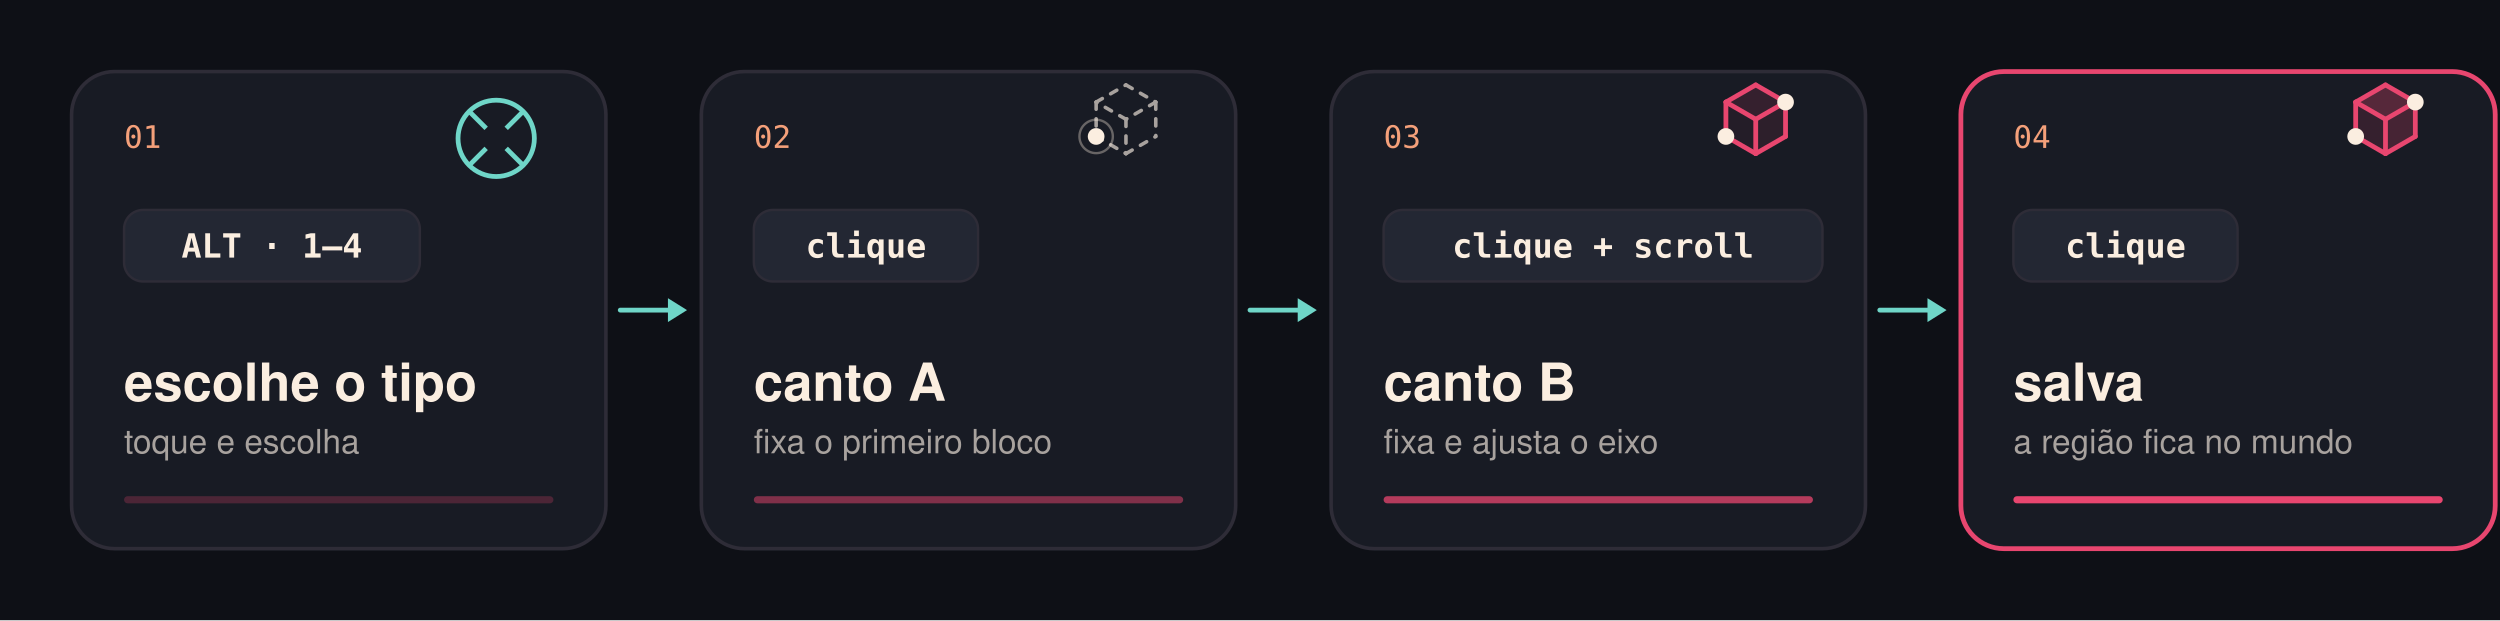
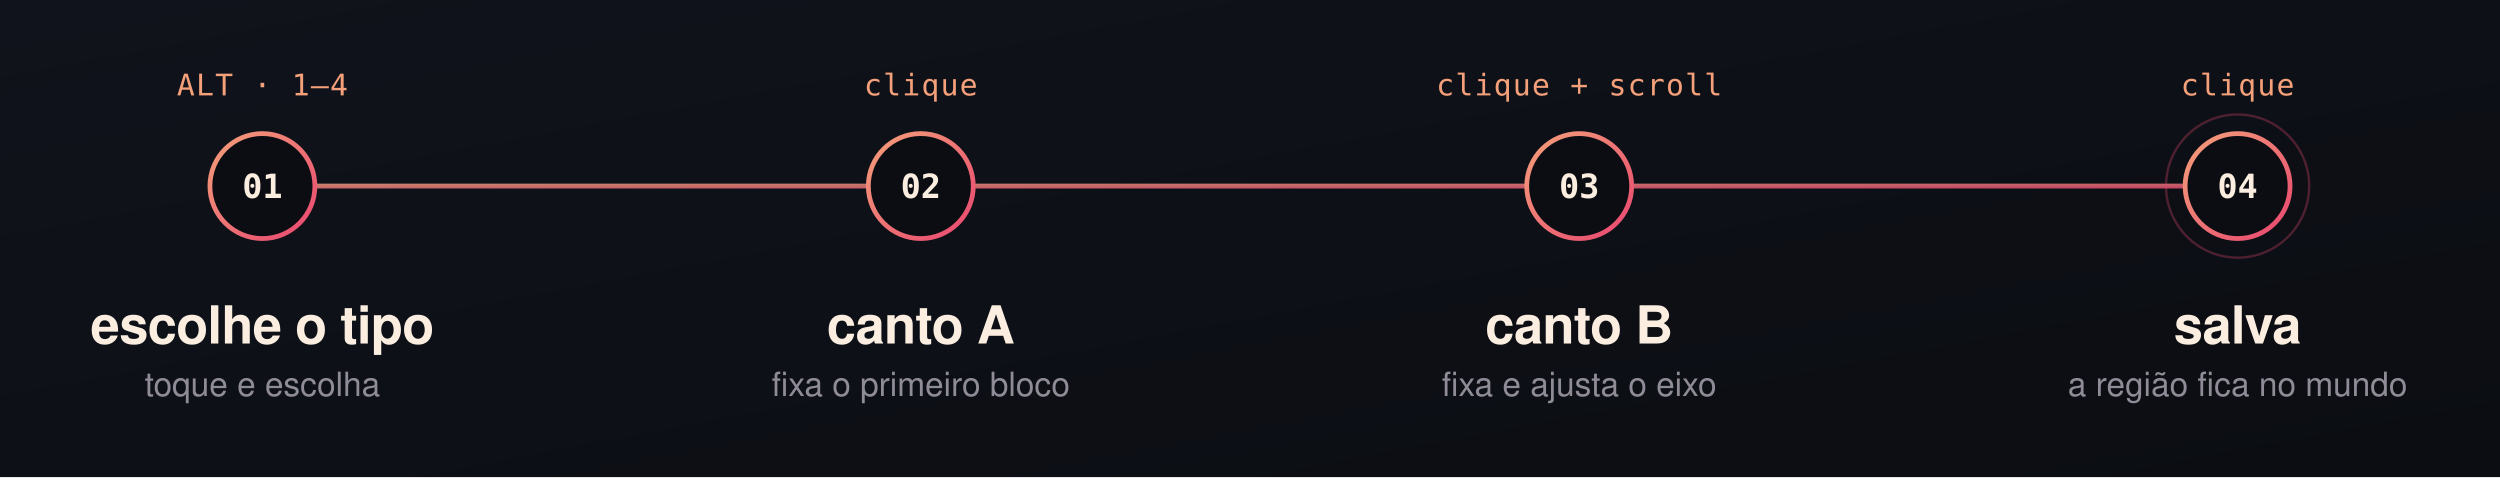
- <svg xmlns="http://www.w3.org/2000/svg" width="1048" height="260" viewBox="0 0 1048 260" role="img" aria-labelledby="t d">
+ <svg xmlns="http://www.w3.org/2000/svg" width="1048" height="200" viewBox="0 0 1048 200" role="img" aria-labelledby="t d">
  <defs>
-     <linearGradient id="g" x1="0" y1="0" x2="1" y2="1">
-       <stop offset="0" stop-color="#e8466f" />
-       <stop offset="1" stop-color="#f4a07a" />
+     <linearGradient id="bg" x1="0" y1="0" x2="1" y2="1">
+       <stop offset="0" stop-color="#10131b" />
+       <stop offset="1" stop-color="#0b0d12" />
+     </linearGradient>
+     <linearGradient id="stroke" x1="0" y1="0" x2="1" y2="1">
+       <stop offset="0" stop-color="#f4a07a" />
+       <stop offset="1" stop-color="#e8466f" />
    </linearGradient>
    <radialGradient id="glow" cx="0.5" cy="0.5" r="0.5">
-       <stop offset="0" stop-color="#e8466f" stop-opacity="0.22" />
+       <stop offset="0" stop-color="#e8466f" stop-opacity="0.28" />
      <stop offset="1" stop-color="#e8466f" stop-opacity="0" />
    </radialGradient>
+     <radialGradient id="fade" cx="0.5" cy="0.5" r="0.5">
+       <stop offset="0.2" stop-color="#fff" />
+       <stop offset="1" stop-color="#000" />
+     </radialGradient>
+     <mask id="m">
+       <rect width="100%" height="100%" fill="url(#fade)" />
+     </mask>
  </defs>
-   <rect width="1048" height="260" fill="#0e1016" />
-   <rect x="30" y="30" width="224" height="200" rx="18" fill="#181b24" stroke="#2e2c37" stroke-width="1.5" />
-   <text x="52" y="62" font-family="'JetBrains Mono','Fira Code','DejaVu Sans Mono',monospace" font-size="13" font-weight="400" fill="#f4a07a" text-anchor="start" letter-spacing="0">01</text>
-   <rect x="52" y="88" width="124" height="30" rx="8" fill="#232733" stroke="#2e2c37" />
-   <text x="114.0" y="108" font-family="'JetBrains Mono','Fira Code','DejaVu Sans Mono',monospace" font-size="14" font-weight="700" fill="#fbeee0" text-anchor="middle" letter-spacing="0">ALT · 1–4</text>
-   <circle cx="208" cy="58" r="16" fill="none" stroke="#6fd6c8" stroke-width="2" />
-   <line x1="212.2" y1="62.2" x2="219.3" y2="69.3" stroke="#6fd6c8" stroke-width="2" />
-   <line x1="203.8" y1="62.2" x2="196.7" y2="69.3" stroke="#6fd6c8" stroke-width="2" />
-   <line x1="203.8" y1="53.8" x2="196.7" y2="46.7" stroke="#6fd6c8" stroke-width="2" />
-   <line x1="212.2" y1="53.8" x2="219.3" y2="46.7" stroke="#6fd6c8" stroke-width="2" />
-   <text x="52" y="168" font-family="'Fira Sans','Segoe UI',Helvetica,Arial,sans-serif" font-size="22" font-weight="600" fill="#fbeee0" text-anchor="start" letter-spacing="0">escolhe o tipo</text>
-   <text x="52" y="190" font-family="'Fira Sans','Segoe UI',Helvetica,Arial,sans-serif" font-size="14" font-weight="400" fill="#a8a29e" text-anchor="start" letter-spacing="0">toque e escolha</text>
-   <rect x="52" y="208" width="180" height="3" rx="1.5" fill="#e8466f" fill-opacity="0.25" />
-   <line x1="260" y1="130" x2="282" y2="130" stroke="#6fd6c8" stroke-width="2" stroke-linecap="round" />
-   <polygon points="288,130 280,125 280,135" fill="#6fd6c8" />
-   <rect x="294" y="30" width="224" height="200" rx="18" fill="#181b24" stroke="#2e2c37" stroke-width="1.5" />
-   <text x="316" y="62" font-family="'JetBrains Mono','Fira Code','DejaVu Sans Mono',monospace" font-size="13" font-weight="400" fill="#f4a07a" text-anchor="start" letter-spacing="0">02</text>
-   <rect x="316" y="88" width="94" height="30" rx="8" fill="#232733" stroke="#2e2c37" />
-   <text x="363.0" y="108" font-family="'JetBrains Mono','Fira Code','DejaVu Sans Mono',monospace" font-size="14" font-weight="700" fill="#fbeee0" text-anchor="middle" letter-spacing="0">clique</text>
-   <line x1="472.0" y1="35.6" x2="484.5" y2="42.8" stroke="#a8a29e" stroke-width="1.5" stroke-linecap="round" stroke-dasharray="3 4" />
-   <line x1="484.5" y1="42.8" x2="472.0" y2="50.0" stroke="#a8a29e" stroke-width="1.5" stroke-linecap="round" stroke-dasharray="3 4" />
-   <line x1="472.0" y1="50.0" x2="459.5" y2="42.8" stroke="#a8a29e" stroke-width="1.5" stroke-linecap="round" stroke-dasharray="3 4" />
-   <line x1="459.5" y1="42.8" x2="472.0" y2="35.6" stroke="#a8a29e" stroke-width="1.5" stroke-linecap="round" stroke-dasharray="3 4" />
-   <line x1="459.5" y1="42.8" x2="459.5" y2="57.2" stroke="#a8a29e" stroke-width="1.5" stroke-linecap="round" stroke-dasharray="3 4" />
-   <line x1="472.0" y1="50.0" x2="472.0" y2="64.4" stroke="#a8a29e" stroke-width="1.5" stroke-linecap="round" stroke-dasharray="3 4" />
-   <line x1="484.5" y1="42.8" x2="484.5" y2="57.2" stroke="#a8a29e" stroke-width="1.5" stroke-linecap="round" stroke-dasharray="3 4" />
-   <line x1="459.5" y1="57.2" x2="472.0" y2="64.4" stroke="#a8a29e" stroke-width="1.5" stroke-linecap="round" stroke-dasharray="3 4" />
-   <line x1="472.0" y1="64.4" x2="484.5" y2="57.2" stroke="#a8a29e" stroke-width="1.5" stroke-linecap="round" stroke-dasharray="3 4" />
-   <circle cx="459.5" cy="57.2" r="3.5" fill="#fbeee0" />
-   <circle cx="459.5" cy="57.2" r="7" fill="none" stroke="#fbeee0" stroke-opacity=".35" />
-   <text x="316" y="168" font-family="'Fira Sans','Segoe UI',Helvetica,Arial,sans-serif" font-size="22" font-weight="600" fill="#fbeee0" text-anchor="start" letter-spacing="0">canto A</text>
-   <text x="316" y="190" font-family="'Fira Sans','Segoe UI',Helvetica,Arial,sans-serif" font-size="14" font-weight="400" fill="#a8a29e" text-anchor="start" letter-spacing="0">fixa o primeiro bloco</text>
-   <rect x="316" y="208" width="180" height="3" rx="1.5" fill="#e8466f" fill-opacity="0.5" />
-   <line x1="524" y1="130" x2="546" y2="130" stroke="#6fd6c8" stroke-width="2" stroke-linecap="round" />
-   <polygon points="552,130 544,125 544,135" fill="#6fd6c8" />
-   <rect x="558" y="30" width="224" height="200" rx="18" fill="#181b24" stroke="#2e2c37" stroke-width="1.5" />
-   <text x="580" y="62" font-family="'JetBrains Mono','Fira Code','DejaVu Sans Mono',monospace" font-size="13" font-weight="400" fill="#f4a07a" text-anchor="start" letter-spacing="0">03</text>
-   <rect x="580" y="88" width="184" height="30" rx="8" fill="#232733" stroke="#2e2c37" />
-   <text x="672.0" y="108" font-family="'JetBrains Mono','Fira Code','DejaVu Sans Mono',monospace" font-size="14" font-weight="700" fill="#fbeee0" text-anchor="middle" letter-spacing="0">clique + scroll</text>
-   <polygon points="736.0,35.6 748.5,42.8 736.0,50.0 723.5,42.8" fill="#e8466f" fill-opacity="0.14" />
-   <polygon points="723.5,42.8 736.0,50.0 736.0,64.4 723.5,57.2" fill="#e8466f" fill-opacity="0.06" />
-   <polygon points="748.5,42.8 736.0,50.0 736.0,64.4 748.5,57.2" fill="#e8466f" fill-opacity="0.1" />
-   <line x1="736.0" y1="35.6" x2="748.5" y2="42.8" stroke="#e8466f" stroke-width="2" stroke-linecap="round" />
-   <line x1="748.5" y1="42.8" x2="736.0" y2="50.0" stroke="#e8466f" stroke-width="2" stroke-linecap="round" />
-   <line x1="736.0" y1="50.0" x2="723.5" y2="42.8" stroke="#e8466f" stroke-width="2" stroke-linecap="round" />
-   <line x1="723.5" y1="42.8" x2="736.0" y2="35.6" stroke="#e8466f" stroke-width="2" stroke-linecap="round" />
-   <line x1="723.5" y1="42.8" x2="723.5" y2="57.2" stroke="#e8466f" stroke-width="2" stroke-linecap="round" />
-   <line x1="736.0" y1="50.0" x2="736.0" y2="64.4" stroke="#e8466f" stroke-width="2" stroke-linecap="round" />
-   <line x1="748.5" y1="42.8" x2="748.5" y2="57.2" stroke="#e8466f" stroke-width="2" stroke-linecap="round" />
-   <line x1="723.5" y1="57.2" x2="736.0" y2="64.4" stroke="#e8466f" stroke-width="2" stroke-linecap="round" />
-   <line x1="736.0" y1="64.4" x2="748.5" y2="57.2" stroke="#e8466f" stroke-width="2" stroke-linecap="round" />
-   <circle cx="723.5" cy="57.2" r="3.5" fill="#fbeee0" />
-   <circle cx="748.5" cy="42.8" r="3.5" fill="#fbeee0" />
-   <text x="580" y="168" font-family="'Fira Sans','Segoe UI',Helvetica,Arial,sans-serif" font-size="22" font-weight="600" fill="#fbeee0" text-anchor="start" letter-spacing="0">canto B</text>
-   <text x="580" y="190" font-family="'Fira Sans','Segoe UI',Helvetica,Arial,sans-serif" font-size="14" font-weight="400" fill="#a8a29e" text-anchor="start" letter-spacing="0">fixa e ajusta o eixo</text>
-   <rect x="580" y="208" width="180" height="3" rx="1.5" fill="#e8466f" fill-opacity="0.75" />
-   <line x1="788" y1="130" x2="810" y2="130" stroke="#6fd6c8" stroke-width="2" stroke-linecap="round" />
-   <polygon points="816,130 808,125 808,135" fill="#6fd6c8" />
-   <rect x="822" y="30" width="224" height="200" rx="18" fill="#181b24" stroke="#e8466f" stroke-width="2" />
-   <text x="844" y="62" font-family="'JetBrains Mono','Fira Code','DejaVu Sans Mono',monospace" font-size="13" font-weight="400" fill="#f4a07a" text-anchor="start" letter-spacing="0">04</text>
-   <rect x="844" y="88" width="94" height="30" rx="8" fill="#232733" stroke="#2e2c37" />
-   <text x="891.0" y="108" font-family="'JetBrains Mono','Fira Code','DejaVu Sans Mono',monospace" font-size="14" font-weight="700" fill="#fbeee0" text-anchor="middle" letter-spacing="0">clique</text>
-   <polygon points="1000.0,35.6 1012.5,42.8 1000.0,50.0 987.5,42.8" fill="#e8466f" fill-opacity="0.3" />
-   <polygon points="987.5,42.8 1000.0,50.0 1000.0,64.4 987.5,57.2" fill="#e8466f" fill-opacity="0.14" />
-   <polygon points="1012.5,42.8 1000.0,50.0 1000.0,64.4 1012.5,57.2" fill="#e8466f" fill-opacity="0.22" />
-   <line x1="1000.0" y1="35.6" x2="1012.5" y2="42.8" stroke="#e8466f" stroke-width="2" stroke-linecap="round" />
-   <line x1="1012.5" y1="42.8" x2="1000.0" y2="50.0" stroke="#e8466f" stroke-width="2" stroke-linecap="round" />
-   <line x1="1000.0" y1="50.0" x2="987.5" y2="42.8" stroke="#e8466f" stroke-width="2" stroke-linecap="round" />
-   <line x1="987.5" y1="42.8" x2="1000.0" y2="35.6" stroke="#e8466f" stroke-width="2" stroke-linecap="round" />
-   <line x1="987.5" y1="42.8" x2="987.5" y2="57.2" stroke="#e8466f" stroke-width="2" stroke-linecap="round" />
-   <line x1="1000.0" y1="50.0" x2="1000.0" y2="64.4" stroke="#e8466f" stroke-width="2" stroke-linecap="round" />
-   <line x1="1012.5" y1="42.8" x2="1012.5" y2="57.2" stroke="#e8466f" stroke-width="2" stroke-linecap="round" />
-   <line x1="987.5" y1="57.2" x2="1000.0" y2="64.4" stroke="#e8466f" stroke-width="2" stroke-linecap="round" />
-   <line x1="1000.0" y1="64.4" x2="1012.5" y2="57.2" stroke="#e8466f" stroke-width="2" stroke-linecap="round" />
-   <circle cx="987.5" cy="57.2" r="3.5" fill="#fbeee0" />
-   <circle cx="1012.5" cy="42.8" r="3.5" fill="#fbeee0" />
-   <text x="844" y="168" font-family="'Fira Sans','Segoe UI',Helvetica,Arial,sans-serif" font-size="22" font-weight="600" fill="#fbeee0" text-anchor="start" letter-spacing="0">salva</text>
-   <text x="844" y="190" font-family="'Fira Sans','Segoe UI',Helvetica,Arial,sans-serif" font-size="14" font-weight="400" fill="#a8a29e" text-anchor="start" letter-spacing="0">a região fica no mundo</text>
-   <rect x="844" y="208" width="180" height="3" rx="1.5" fill="#e8466f" fill-opacity="1.0" />
+   <rect width="1048" height="200" fill="url(#bg)" />
+   <line x1="110.0" y1="78.0" x2="938.0" y2="78.0" stroke="#262a35" stroke-width="2" />
+   <rect x="110" y="77" width="828" height="2" fill="url(#stroke)" fill-opacity=".8" />
+   <circle cx="110" cy="78" r="22" fill="#0b0d12" stroke="url(#stroke)" stroke-width="2" />
+   <text x="110" y="83" font-family="'JetBrains Mono','Fira Code','DejaVu Sans Mono',monospace" font-size="14" font-weight="600" fill="#fbeee0" fill-opacity="1" text-anchor="middle" letter-spacing="0">01</text>
+   <text x="110" y="144" font-family="'Fira Sans','Segoe UI',Helvetica,Arial,sans-serif" font-size="22" font-weight="600" fill="#fbeee0" fill-opacity="1" text-anchor="middle" letter-spacing="-0.3">escolhe o tipo</text>
+   <text x="110" y="166" font-family="'Fira Sans','Segoe UI',Helvetica,Arial,sans-serif" font-size="14" font-weight="400" fill="#8f8c98" fill-opacity="1" text-anchor="middle" letter-spacing="0">toque e escolha</text>
+   <text x="110" y="40" font-family="'JetBrains Mono','Fira Code','DejaVu Sans Mono',monospace" font-size="12.5" font-weight="500" fill="#f4a07a" fill-opacity="1" text-anchor="middle" letter-spacing="0.5">ALT · 1–4</text>
+   <circle cx="386" cy="78" r="22" fill="#0b0d12" stroke="url(#stroke)" stroke-width="2" />
+   <text x="386" y="83" font-family="'JetBrains Mono','Fira Code','DejaVu Sans Mono',monospace" font-size="14" font-weight="600" fill="#fbeee0" fill-opacity="1" text-anchor="middle" letter-spacing="0">02</text>
+   <text x="386" y="144" font-family="'Fira Sans','Segoe UI',Helvetica,Arial,sans-serif" font-size="22" font-weight="600" fill="#fbeee0" fill-opacity="1" text-anchor="middle" letter-spacing="-0.3">canto A</text>
+   <text x="386" y="166" font-family="'Fira Sans','Segoe UI',Helvetica,Arial,sans-serif" font-size="14" font-weight="400" fill="#8f8c98" fill-opacity="1" text-anchor="middle" letter-spacing="0">fixa o primeiro bloco</text>
+   <text x="386" y="40" font-family="'JetBrains Mono','Fira Code','DejaVu Sans Mono',monospace" font-size="12.5" font-weight="500" fill="#f4a07a" fill-opacity="1" text-anchor="middle" letter-spacing="0.5">clique</text>
+   <circle cx="662" cy="78" r="22" fill="#0b0d12" stroke="url(#stroke)" stroke-width="2" />
+   <text x="662" y="83" font-family="'JetBrains Mono','Fira Code','DejaVu Sans Mono',monospace" font-size="14" font-weight="600" fill="#fbeee0" fill-opacity="1" text-anchor="middle" letter-spacing="0">03</text>
+   <text x="662" y="144" font-family="'Fira Sans','Segoe UI',Helvetica,Arial,sans-serif" font-size="22" font-weight="600" fill="#fbeee0" fill-opacity="1" text-anchor="middle" letter-spacing="-0.3">canto B</text>
+   <text x="662" y="166" font-family="'Fira Sans','Segoe UI',Helvetica,Arial,sans-serif" font-size="14" font-weight="400" fill="#8f8c98" fill-opacity="1" text-anchor="middle" letter-spacing="0">fixa e ajusta o eixo</text>
+   <text x="662" y="40" font-family="'JetBrains Mono','Fira Code','DejaVu Sans Mono',monospace" font-size="12.5" font-weight="500" fill="#f4a07a" fill-opacity="1" text-anchor="middle" letter-spacing="0.5">clique + scroll</text>
+   <circle cx="938" cy="78" r="22" fill="#0b0d12" stroke="url(#stroke)" stroke-width="2" />
+   <circle cx="938" cy="78" r="30" fill="none" stroke="#e8466f" stroke-opacity=".3" />
+   <text x="938" y="83" font-family="'JetBrains Mono','Fira Code','DejaVu Sans Mono',monospace" font-size="14" font-weight="600" fill="#fbeee0" fill-opacity="1" text-anchor="middle" letter-spacing="0">04</text>
+   <text x="938" y="144" font-family="'Fira Sans','Segoe UI',Helvetica,Arial,sans-serif" font-size="22" font-weight="600" fill="#fbeee0" fill-opacity="1" text-anchor="middle" letter-spacing="-0.3">salva</text>
+   <text x="938" y="166" font-family="'Fira Sans','Segoe UI',Helvetica,Arial,sans-serif" font-size="14" font-weight="400" fill="#8f8c98" fill-opacity="1" text-anchor="middle" letter-spacing="0">a região fica no mundo</text>
+   <text x="938" y="40" font-family="'JetBrains Mono','Fira Code','DejaVu Sans Mono',monospace" font-size="12.5" font-weight="500" fill="#f4a07a" fill-opacity="1" text-anchor="middle" letter-spacing="0.5">clique</text>
</svg>
